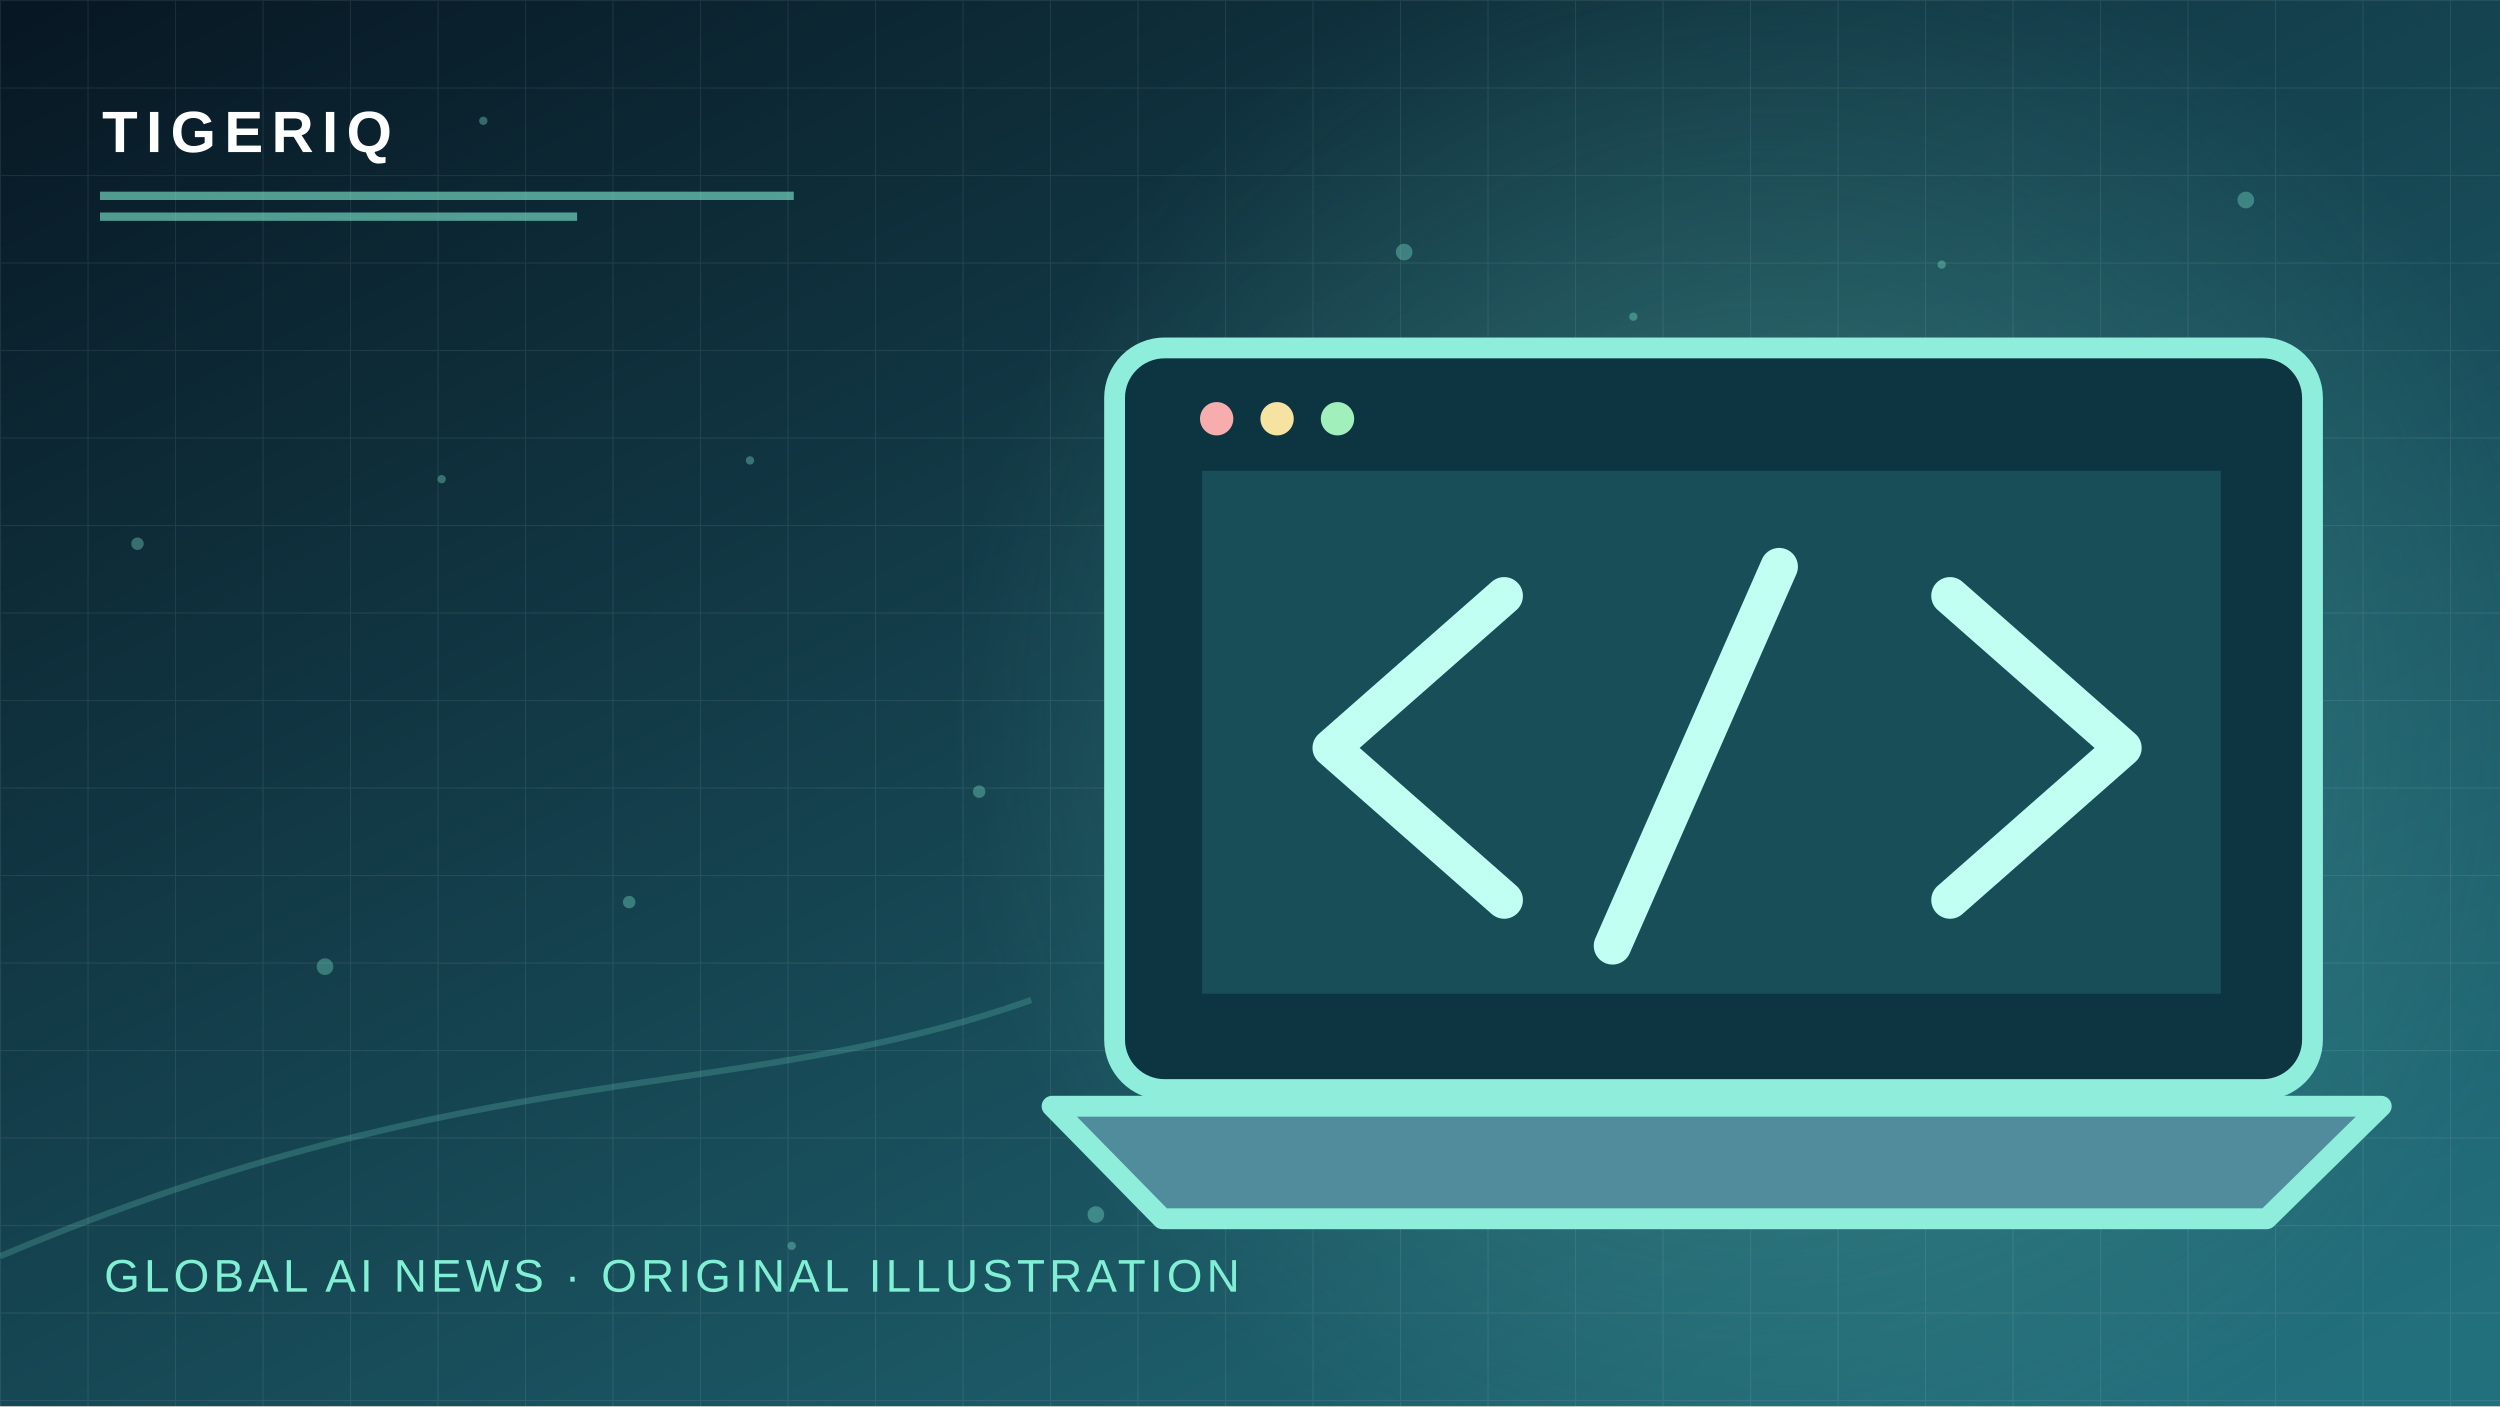
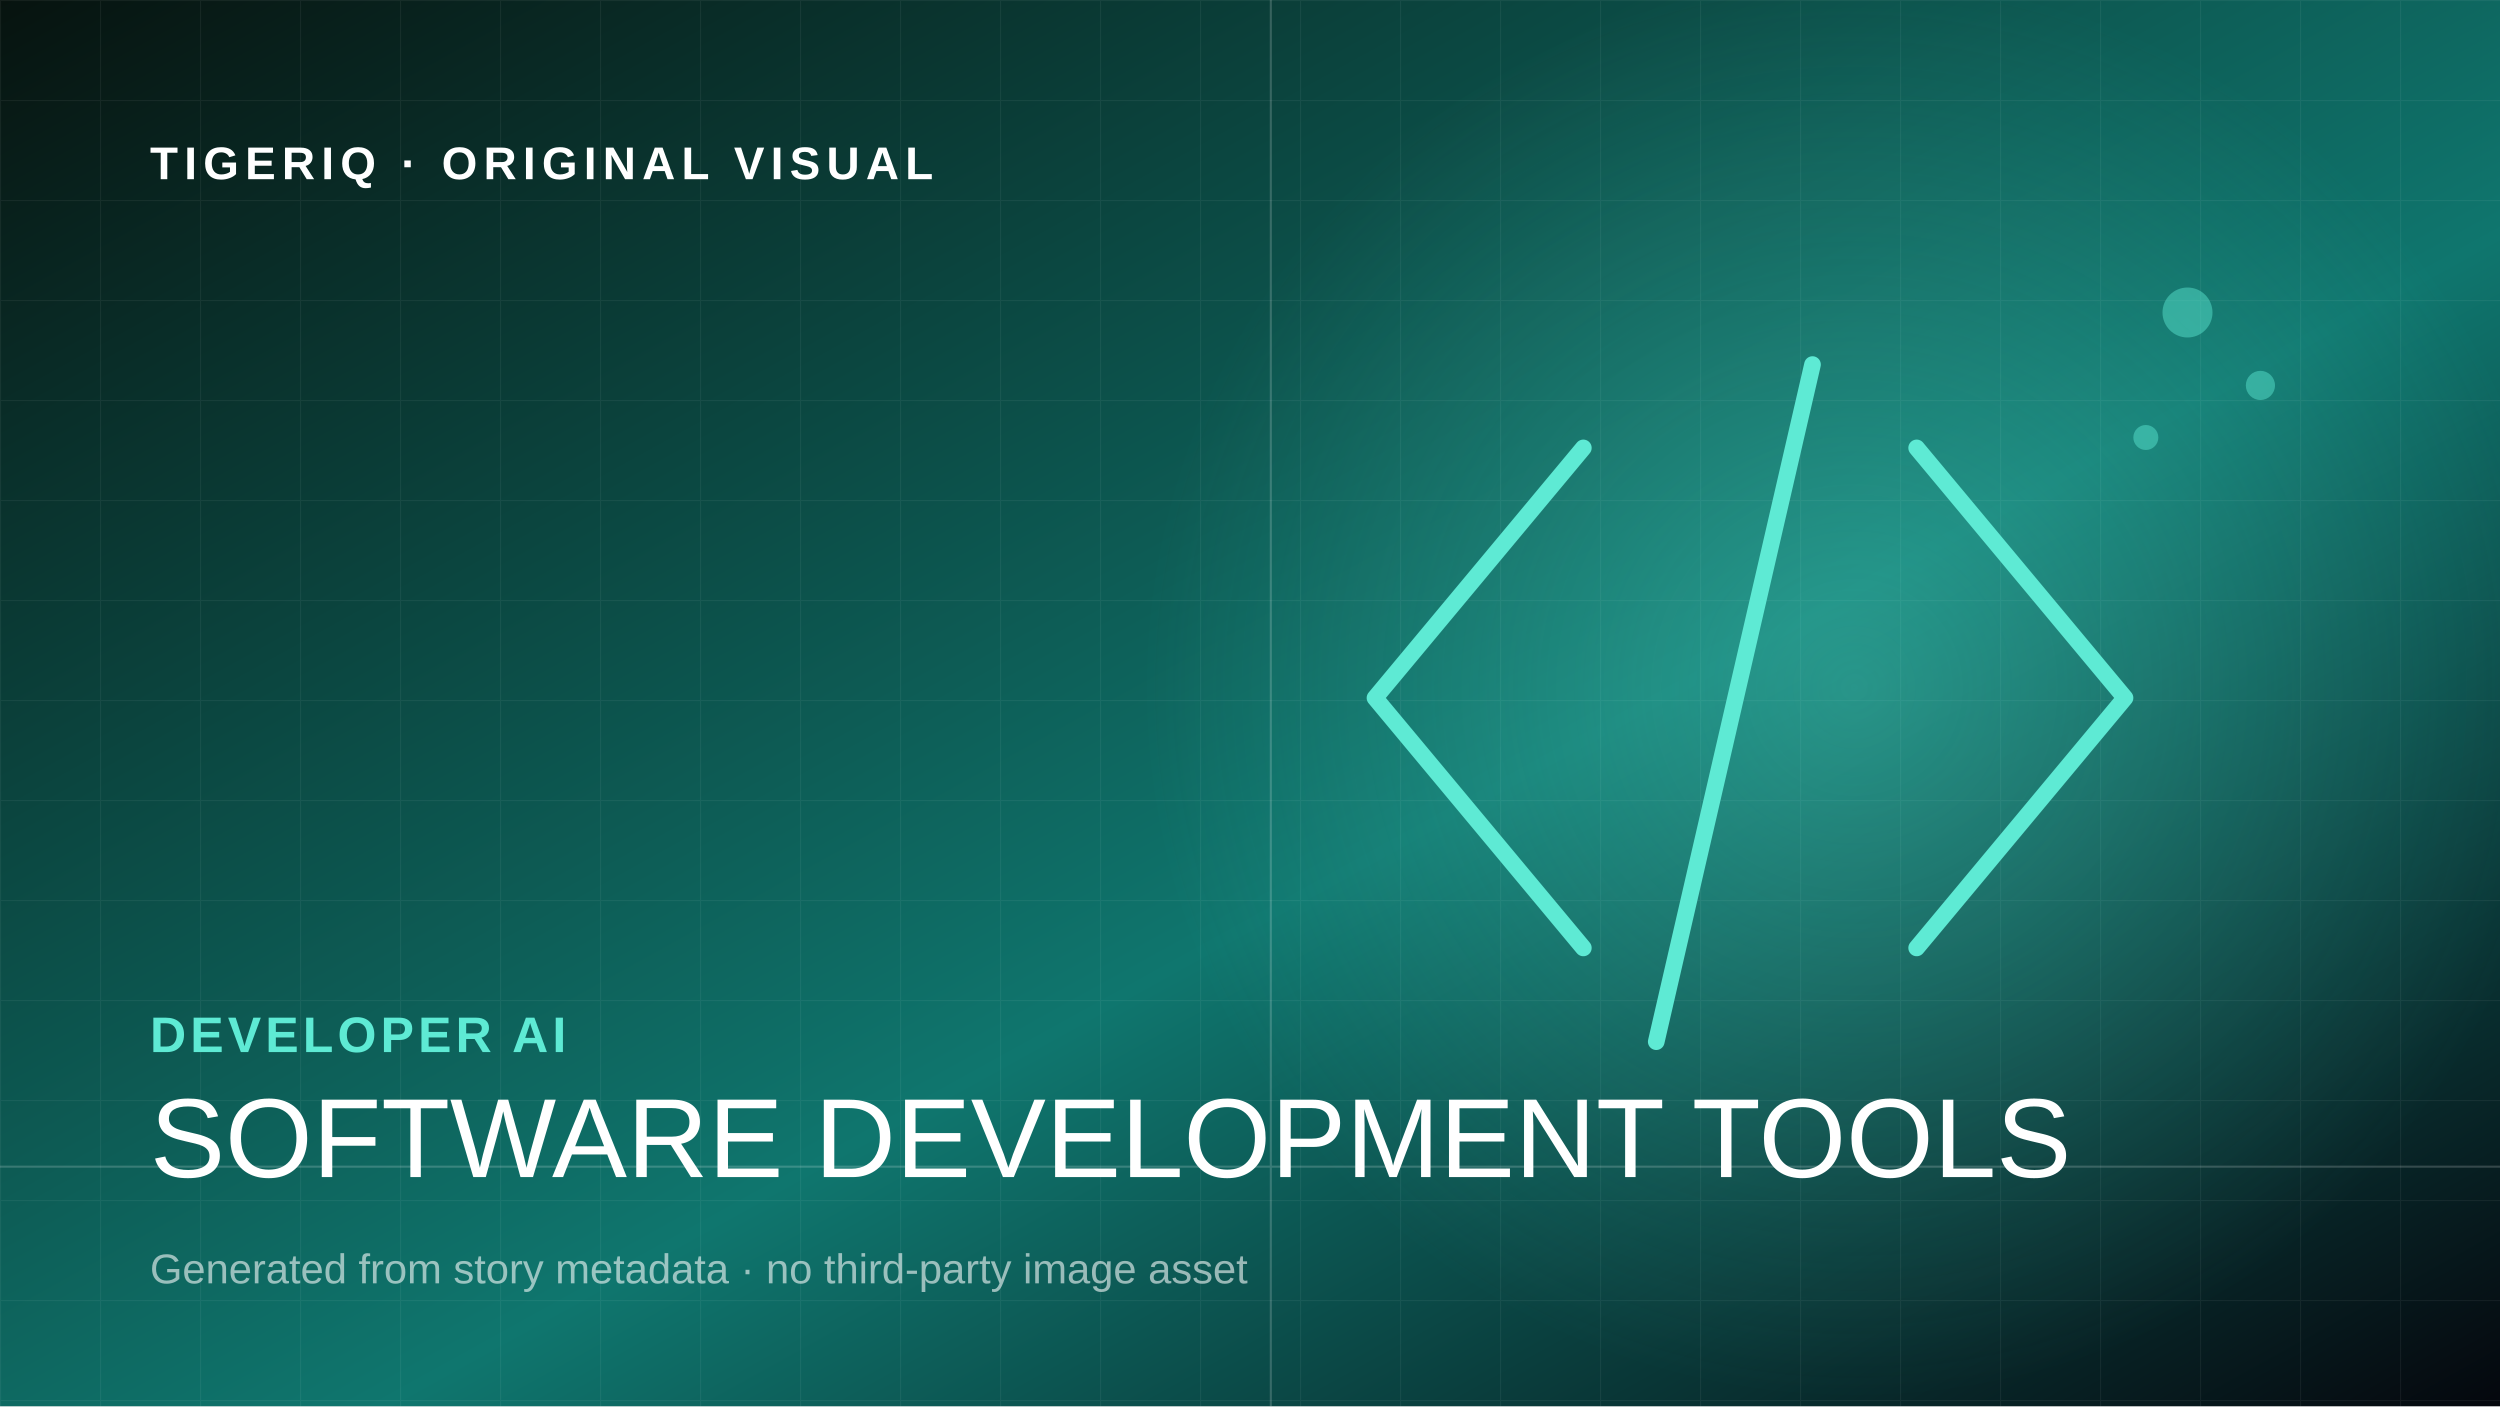
- <svg xmlns="http://www.w3.org/2000/svg" width="1200" height="675" viewBox="0 0 1200 675" role="img" aria-labelledby="title desc" data-topic="code">
+ <svg xmlns="http://www.w3.org/2000/svg" width="1200" height="675" viewBox="0 0 1200 675" role="img" aria-label="SOFTWARE DEVELOPMENT TOOLS">
  <defs>
-     <linearGradient id="b" x2=".93" y2="1">
-       <stop stop-color="#071723" />
-       <stop offset="1" stop-color="#23707d" />
+     <linearGradient id="bg" x1="0" y1="0" x2="1" y2="1">
+       <stop stop-color="#07130f" />
+       <stop offset=".58" stop-color="#0f766e" />
+       <stop offset="1" stop-color="#05070d" />
    </linearGradient>
-     <radialGradient id="h">
-       <stop stop-color="#81efd3" stop-opacity=".3" />
-       <stop offset="1" stop-color="#81efd3" stop-opacity="0" />
+     <radialGradient id="glow">
+       <stop stop-color="#5eead4" stop-opacity=".32" />
+       <stop offset="1" stop-color="#5eead4" stop-opacity="0" />
    </radialGradient>
-     <pattern id="g" width="42" height="42" patternUnits="userSpaceOnUse">
-       <path d="M42 0H0V42" stroke="#fff" stroke-opacity=".08" fill="none" />
+     <pattern id="grid" width="48" height="48" patternUnits="userSpaceOnUse">
+       <path d="M48 0H0v48" fill="none" stroke="#fff" stroke-opacity=".055" />
    </pattern>
  </defs>
-   <rect width="1200" height="675" fill="url(#b)" />
-   <rect width="1200" height="675" fill="url(#g)" />
-   <circle cx="850" cy="348" r="398" fill="url(#h)" />
-   <circle cx="232" cy="58" r="2" fill="#81efd3" opacity=".35" />
-   <circle cx="1008" cy="286" r="3" fill="#81efd3" opacity=".35" />
-   <circle cx="694" cy="386" r="4" fill="#81efd3" opacity=".35" />
-   <circle cx="380" cy="598" r="2" fill="#81efd3" opacity=".35" />
-   <circle cx="66" cy="261" r="3" fill="#81efd3" opacity=".35" />
-   <circle cx="1098" cy="489" r="4" fill="#81efd3" opacity=".35" />
-   <circle cx="784" cy="152" r="2" fill="#81efd3" opacity=".35" />
-   <circle cx="470" cy="380" r="3" fill="#81efd3" opacity=".35" />
-   <circle cx="156" cy="464" r="4" fill="#81efd3" opacity=".35" />
-   <circle cx="932" cy="127" r="2" fill="#81efd3" opacity=".35" />
-   <circle cx="840" cy="355" r="3" fill="#81efd3" opacity=".35" />
-   <circle cx="526" cy="583" r="4" fill="#81efd3" opacity=".35" />
-   <circle cx="212" cy="230" r="2" fill="#81efd3" opacity=".35" />
-   <circle cx="988" cy="458" r="3" fill="#81efd3" opacity=".35" />
-   <circle cx="674" cy="121" r="4" fill="#81efd3" opacity=".35" />
-   <circle cx="360" cy="221" r="2" fill="#81efd3" opacity=".35" />
-   <circle cx="302" cy="433" r="3" fill="#81efd3" opacity=".35" />
-   <circle cx="1078" cy="96" r="4" fill="#81efd3" opacity=".35" />
-   <circle cx="764" cy="324" r="2" fill="#81efd3" opacity=".35" />
-   <path d="M0 603c232-98 351-72 495-123" stroke="#81efd3" stroke-opacity=".2" stroke-width="3" fill="none" />
-   <g stroke="#8feddb" stroke-width="10" stroke-linejoin="round">
-     <rect x="535" y="167" width="575" height="356" rx="24" fill="#0d3441" />
-     <path d="M577 226h489v251H577z" fill="#174e58" stroke-width="0" />
-     <path d="m722 286-83 73 83 73m214-146 83 73-83 73m-82-160-80 182" fill="none" stroke="#c1fff3" stroke-width="18" stroke-linecap="round" />
-     <path d="M505 531h638l-55 54H558z" fill="#508c9b" />
+   <rect width="1200" height="675" fill="url(#bg)" />
+   <rect width="1200" height="675" fill="url(#grid)" />
+   <circle cx="890" cy="330" r="340" fill="url(#glow)" />
+   <g opacity=".18" stroke="#fff">
+     <path d="M0 560h1200" />
+     <path d="M610 0v675" />
  </g>
-   <circle cx="584" cy="201" r="8" fill="#f7adad" />
-   <circle cx="613" cy="201" r="8" fill="#f7e3a1" />
-   <circle cx="642" cy="201" r="8" fill="#a1efba" />
-   <path d="M48 94h333M48 104h229" stroke="#81efd3" stroke-width="4" stroke-opacity=".6" />
-   <text x="49" y="73" font-family="Arial,sans-serif" font-size="28" letter-spacing="4" font-weight="bold" fill="#ffffff">TIGERIQ</text>
-   <text x="50" y="620" font-family="Arial,sans-serif" font-size="22" letter-spacing="2" fill="#81efd3">GLOBAL AI NEWS · ORIGINAL ILLUSTRATION</text>
+   <text x="72" y="86" fill="#fff" font-family="Arial, Helvetica, sans-serif" font-size="22" font-weight="700" letter-spacing="3">TIGERIQ · ORIGINAL VISUAL</text>
+   <text x="72" y="505" fill="#5eead4" font-family="Arial, Helvetica, sans-serif" font-size="24" font-weight="700" letter-spacing="2">DEVELOPER AI</text>
+   <text x="72" y="565" fill="#fff" font-family="Arial, Helvetica, sans-serif" font-size="54" font-weight="500">SOFTWARE DEVELOPMENT TOOLS</text>
+   <text x="72" y="616" fill="#fff" opacity=".58" font-family="Arial, Helvetica, sans-serif" font-size="20">Generated from story metadata · no third-party image asset</text>
+   <g fill="none" stroke="#5eead4" stroke-width="8" stroke-linecap="round" stroke-linejoin="round">
+     <path d="M760 215 660 335l100 120" />
+     <path d="m920 215 100 120-100 120" />
+     <path d="m870 175-75 325" />
+   </g>
+   <g fill="#5eead4" opacity=".45">
+     <circle cx="1050" cy="150" r="12" />
+     <circle cx="1085" cy="185" r="7" />
+     <circle cx="1030" cy="210" r="6" />
+   </g>
</svg>
